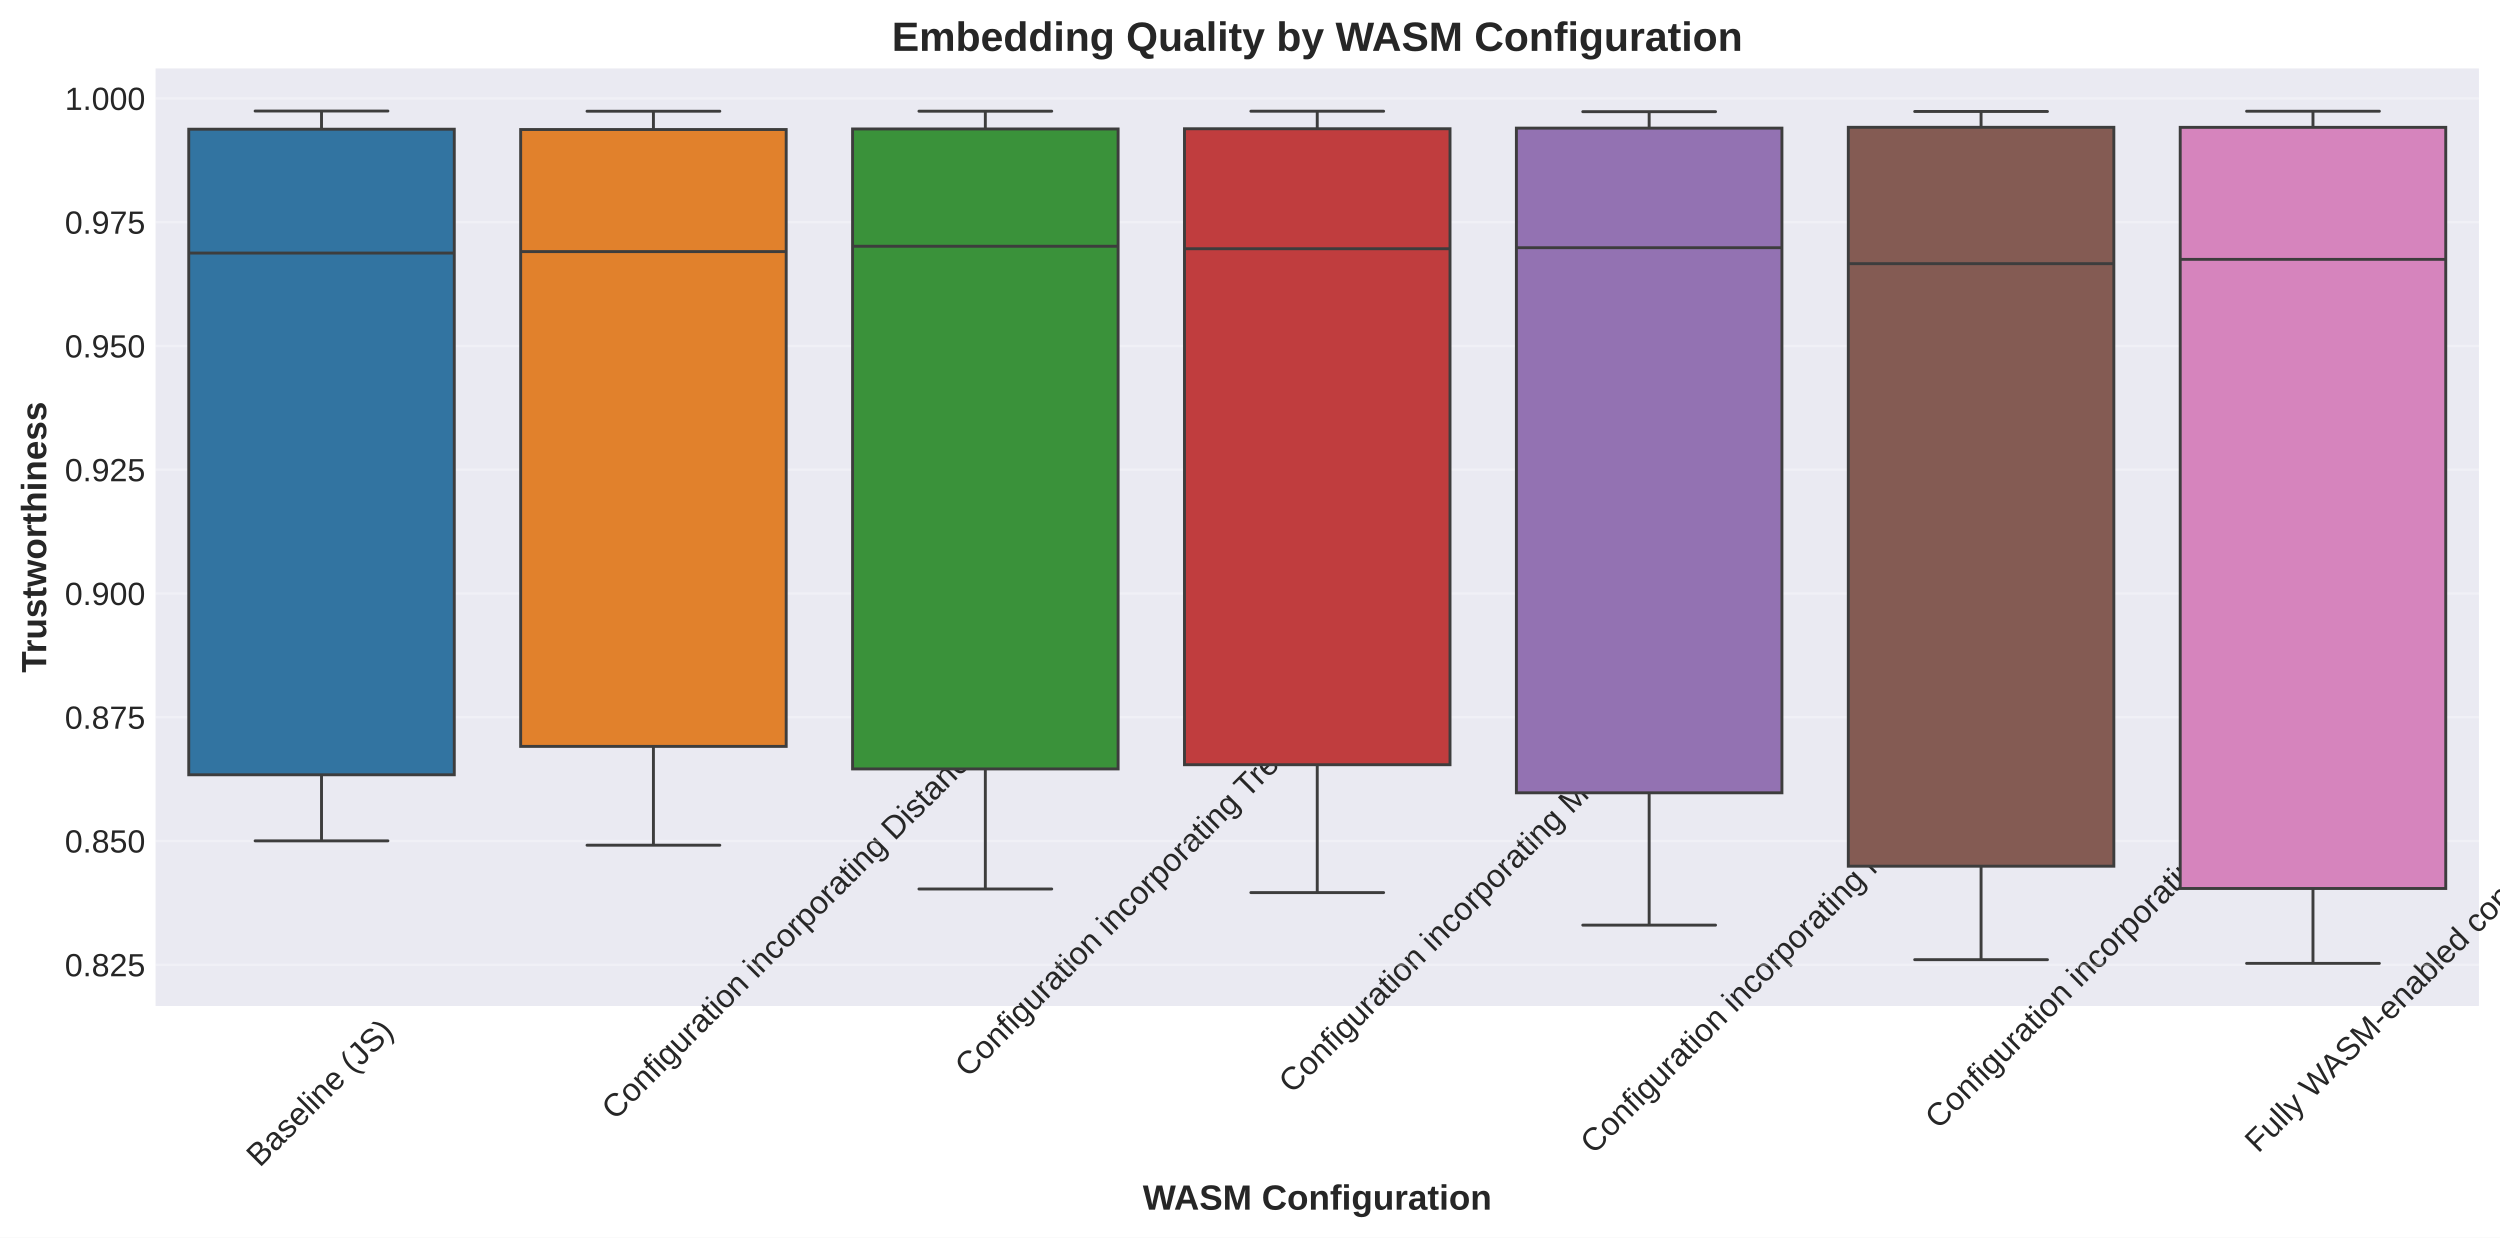
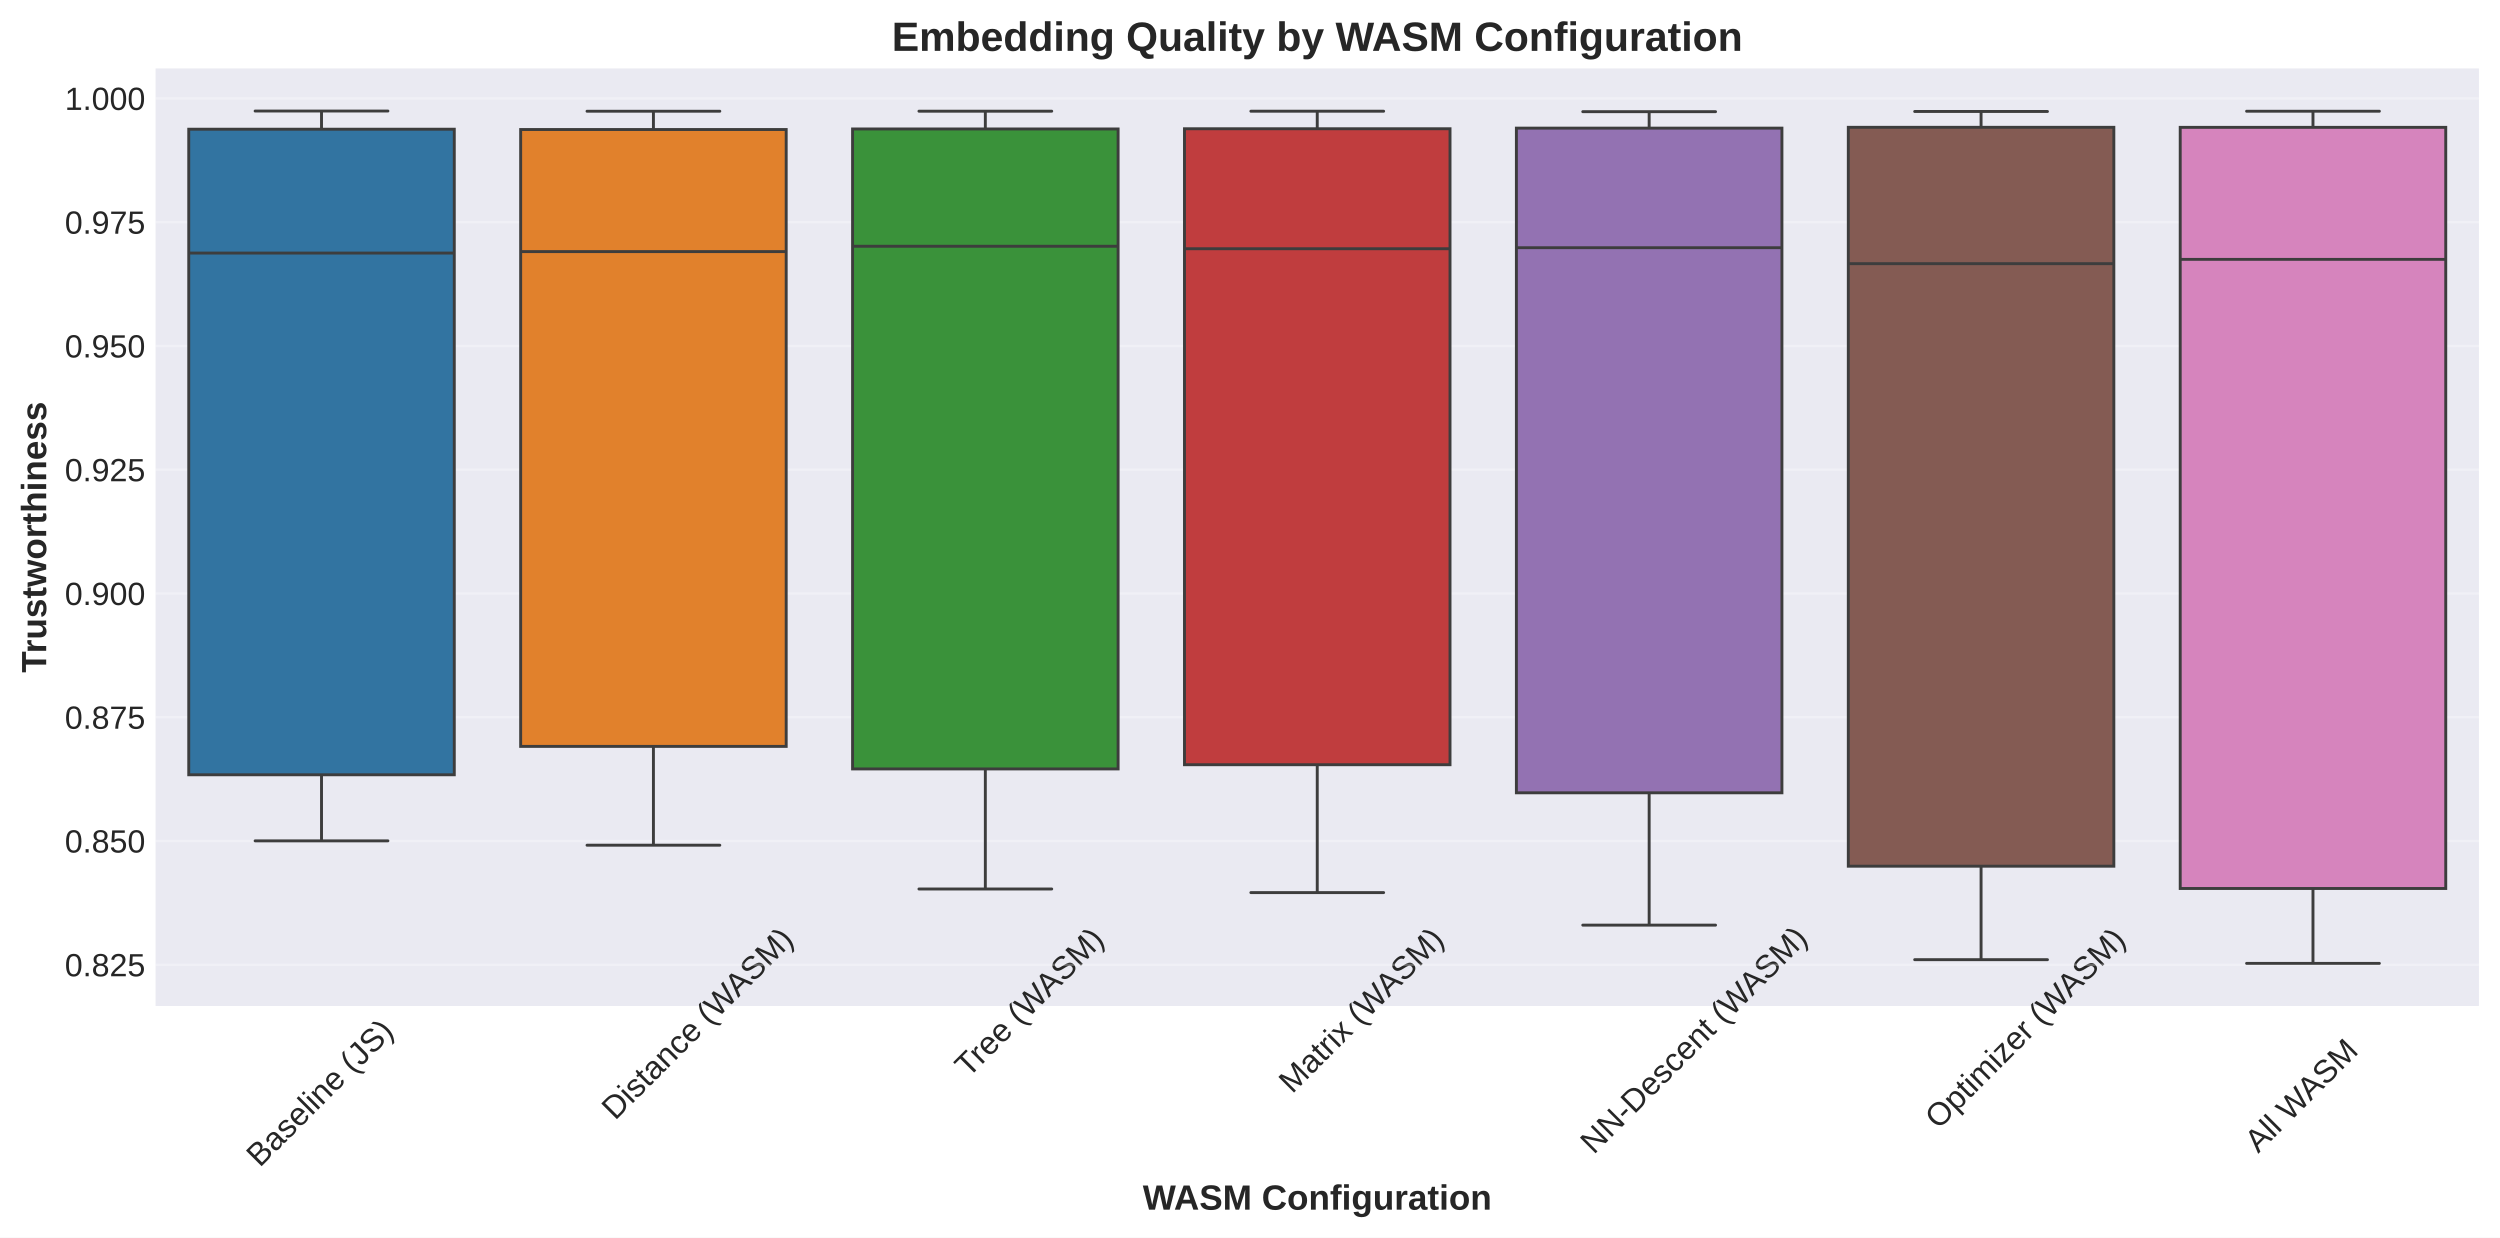
<svg xmlns="http://www.w3.org/2000/svg" width="854.692pt" height="423.132pt" viewBox="0 0 854.692 423.132" version="1.1">
  <defs>
    <style type="text/css">*{stroke-linejoin: round; stroke-linecap: butt}</style>
  </defs>
  <g id="figure_1">
    <g id="patch_1">
      <path d="M 0 423.132  L 854.692 423.132  L 854.692 -0  L 0 -0  z " style="fill: #ffffff" />
    </g>
    <g id="axes_1">
      <g id="patch_2">
        <path d="M 53.182 343.922  L 847.492 343.922  L 847.492 23.392  L 53.182 23.392  z " style="fill: #eaeaf2" />
      </g>
      <g id="matplotlib.axis_1">
        <g id="xtick_1">
          <g id="line2d_1" />
          <g id="text_1">
            <text style="font-size: 11px; font-family: 'Arial', 'Liberation Sans', 'DejaVu Sans', 'Bitstream Vera Sans', sans-serif; fill: #262626" transform="translate(88.80389 399.3372) rotate(-45)">Baseline (JS)</text>
          </g>
        </g>
        <g id="xtick_2">
          <g id="line2d_2" />
          <g id="text_2">
-             <text style="font-size: 11px; font-family: 'Arial', 'Liberation Sans', 'DejaVu Sans', 'Bitstream Vera Sans', sans-serif; fill: #262626" transform="translate(210.2713 383.2498) rotate(-45)">Configuration incorporating Distance</text>
+             <text style="font-size: 11px; font-family: 'Arial', 'Liberation Sans', 'DejaVu Sans', 'Bitstream Vera Sans', sans-serif; fill: #262626" transform="translate(210.2713 383.2498) rotate(-45)">Distance (WASM)</text>
          </g>
        </g>
        <g id="xtick_3">
          <g id="line2d_3" />
          <g id="text_3">
-             <text style="font-size: 11px; font-family: 'Arial', 'Liberation Sans', 'DejaVu Sans', 'Bitstream Vera Sans', sans-serif; fill: #262626" transform="translate(331.0246 368.6888) rotate(-45)">Configuration incorporating Tree</text>
+             <text style="font-size: 11px; font-family: 'Arial', 'Liberation Sans', 'DejaVu Sans', 'Bitstream Vera Sans', sans-serif; fill: #262626" transform="translate(331.0246 368.6888) rotate(-45)">Tree (WASM)</text>
          </g>
        </g>
        <g id="xtick_4">
          <g id="line2d_4" />
          <g id="text_4">
-             <text style="font-size: 11px; font-family: 'Arial', 'Liberation Sans', 'DejaVu Sans', 'Bitstream Vera Sans', sans-serif; fill: #262626" transform="translate(441.7611 374.1615) rotate(-45)">Configuration incorporating Matrix</text>
+             <text style="font-size: 11px; font-family: 'Arial', 'Liberation Sans', 'DejaVu Sans', 'Bitstream Vera Sans', sans-serif; fill: #262626" transform="translate(441.7611 374.1615) rotate(-45)">Matrix (WASM)</text>
          </g>
        </g>
        <g id="xtick_5">
          <g id="line2d_5" />
          <g id="text_5">
-             <text style="font-size: 11px; font-family: 'Arial', 'Liberation Sans', 'DejaVu Sans', 'Bitstream Vera Sans', sans-serif; fill: #262626" transform="translate(544.8562 394.917) rotate(-45)">Configuration incorporating NN Descent</text>
+             <text style="font-size: 11px; font-family: 'Arial', 'Liberation Sans', 'DejaVu Sans', 'Bitstream Vera Sans', sans-serif; fill: #262626" transform="translate(544.8562 394.917) rotate(-45)">NN-Descent (WASM)</text>
          </g>
        </g>
        <g id="xtick_6">
          <g id="line2d_6" />
          <g id="text_6">
-             <text style="font-size: 11px; font-family: 'Arial', 'Liberation Sans', 'DejaVu Sans', 'Bitstream Vera Sans', sans-serif; fill: #262626" transform="translate(662.7049 386.3647) rotate(-45)">Configuration incorporating Optimizer</text>
+             <text style="font-size: 11px; font-family: 'Arial', 'Liberation Sans', 'DejaVu Sans', 'Bitstream Vera Sans', sans-serif; fill: #262626" transform="translate(662.7049 386.3647) rotate(-45)">Optimizer (WASM)</text>
          </g>
        </g>
        <g id="xtick_7">
          <g id="line2d_7" />
          <g id="text_7">
-             <text style="font-size: 11px; font-family: 'Arial', 'Liberation Sans', 'DejaVu Sans', 'Bitstream Vera Sans', sans-serif; fill: #262626" transform="translate(772.017 394.4868) rotate(-45)">Fully WASM-enabled configuration</text>
+             <text style="font-size: 11px; font-family: 'Arial', 'Liberation Sans', 'DejaVu Sans', 'Bitstream Vera Sans', sans-serif; fill: #262626" transform="translate(772.017 394.4868) rotate(-45)">All WASM</text>
          </g>
        </g>
        <g id="text_8">
          <text style="font-weight: 700; font-size: 12px; font-family: 'Arial', 'Liberation Sans', 'DejaVu Sans', 'Bitstream Vera Sans', sans-serif; text-anchor: middle; fill: #262626" x="450.337" y="413.564" transform="rotate(-0 450.3366 413.5637)">WASM Configuration</text>
        </g>
      </g>
      <g id="matplotlib.axis_2">
        <g id="ytick_1">
          <g id="line2d_8">
            <path d="M 53.182 329.839  L 847.492 329.839  " clip-path="url(#p36bb0f7f4e)" style="fill: none; stroke: #ffffff; stroke-opacity: 0.3; stroke-width: 0.8; stroke-linecap: round" />
          </g>
          <g id="line2d_9" />
          <g id="text_9">
            <text style="font-size: 11px; font-family: 'Arial', 'Liberation Sans', 'DejaVu Sans', 'Bitstream Vera Sans', sans-serif; text-anchor: end; fill: #262626" x="49.682" y="333.776" transform="rotate(-0 49.68156 333.7762)">0.825</text>
          </g>
        </g>
        <g id="ytick_2">
          <g id="line2d_10">
            <path d="M 53.182 287.526  L 847.492 287.526  " clip-path="url(#p36bb0f7f4e)" style="fill: none; stroke: #ffffff; stroke-opacity: 0.3; stroke-width: 0.8; stroke-linecap: round" />
          </g>
          <g id="line2d_11" />
          <g id="text_10">
            <text style="font-size: 11px; font-family: 'Arial', 'Liberation Sans', 'DejaVu Sans', 'Bitstream Vera Sans', sans-serif; text-anchor: end; fill: #262626" x="49.682" y="291.463" transform="rotate(-0 49.68156 291.4631)">0.850</text>
          </g>
        </g>
        <g id="ytick_3">
          <g id="line2d_12">
            <path d="M 53.182 245.213  L 847.492 245.213  " clip-path="url(#p36bb0f7f4e)" style="fill: none; stroke: #ffffff; stroke-opacity: 0.3; stroke-width: 0.8; stroke-linecap: round" />
          </g>
          <g id="line2d_13" />
          <g id="text_11">
            <text style="font-size: 11px; font-family: 'Arial', 'Liberation Sans', 'DejaVu Sans', 'Bitstream Vera Sans', sans-serif; text-anchor: end; fill: #262626" x="49.682" y="249.15" transform="rotate(-0 49.68156 249.15)">0.875</text>
          </g>
        </g>
        <g id="ytick_4">
          <g id="line2d_14">
            <path d="M 53.182 202.9  L 847.492 202.9  " clip-path="url(#p36bb0f7f4e)" style="fill: none; stroke: #ffffff; stroke-opacity: 0.3; stroke-width: 0.8; stroke-linecap: round" />
          </g>
          <g id="line2d_15" />
          <g id="text_12">
            <text style="font-size: 11px; font-family: 'Arial', 'Liberation Sans', 'DejaVu Sans', 'Bitstream Vera Sans', sans-serif; text-anchor: end; fill: #262626" x="49.682" y="206.837" transform="rotate(-0 49.68156 206.8369)">0.900</text>
          </g>
        </g>
        <g id="ytick_5">
          <g id="line2d_16">
            <path d="M 53.182 160.587  L 847.492 160.587  " clip-path="url(#p36bb0f7f4e)" style="fill: none; stroke: #ffffff; stroke-opacity: 0.3; stroke-width: 0.8; stroke-linecap: round" />
          </g>
          <g id="line2d_17" />
          <g id="text_13">
            <text style="font-size: 11px; font-family: 'Arial', 'Liberation Sans', 'DejaVu Sans', 'Bitstream Vera Sans', sans-serif; text-anchor: end; fill: #262626" x="49.682" y="164.524" transform="rotate(-0 49.68156 164.5238)">0.925</text>
          </g>
        </g>
        <g id="ytick_6">
          <g id="line2d_18">
            <path d="M 53.182 118.274  L 847.492 118.274  " clip-path="url(#p36bb0f7f4e)" style="fill: none; stroke: #ffffff; stroke-opacity: 0.3; stroke-width: 0.8; stroke-linecap: round" />
          </g>
          <g id="line2d_19" />
          <g id="text_14">
            <text style="font-size: 11px; font-family: 'Arial', 'Liberation Sans', 'DejaVu Sans', 'Bitstream Vera Sans', sans-serif; text-anchor: end; fill: #262626" x="49.682" y="122.211" transform="rotate(-0 49.68156 122.2107)">0.950</text>
          </g>
        </g>
        <g id="ytick_7">
          <g id="line2d_20">
            <path d="M 53.182 75.961  L 847.492 75.961  " clip-path="url(#p36bb0f7f4e)" style="fill: none; stroke: #ffffff; stroke-opacity: 0.3; stroke-width: 0.8; stroke-linecap: round" />
          </g>
          <g id="line2d_21" />
          <g id="text_15">
            <text style="font-size: 11px; font-family: 'Arial', 'Liberation Sans', 'DejaVu Sans', 'Bitstream Vera Sans', sans-serif; text-anchor: end; fill: #262626" x="49.682" y="79.898" transform="rotate(-0 49.68156 79.89763)">0.975</text>
          </g>
        </g>
        <g id="ytick_8">
          <g id="line2d_22">
            <path d="M 53.182 33.648  L 847.492 33.648  " clip-path="url(#p36bb0f7f4e)" style="fill: none; stroke: #ffffff; stroke-opacity: 0.3; stroke-width: 0.8; stroke-linecap: round" />
          </g>
          <g id="line2d_23" />
          <g id="text_16">
            <text style="font-size: 11px; font-family: 'Arial', 'Liberation Sans', 'DejaVu Sans', 'Bitstream Vera Sans', sans-serif; text-anchor: end; fill: #262626" x="49.682" y="37.585" transform="rotate(-0 49.68156 37.58454)">1.000</text>
          </g>
        </g>
        <g id="text_17">
          <text style="font-weight: 700; font-size: 12px; font-family: 'Arial', 'Liberation Sans', 'DejaVu Sans', 'Bitstream Vera Sans', sans-serif; text-anchor: middle; fill: #262626" x="15.789" y="183.657" transform="rotate(-90 15.78937 183.6566)">Trustworthiness</text>
        </g>
      </g>
      <g id="patch_3">
        <path d="M 64.529 264.879  L 155.307 264.879  L 155.307 44.176  L 64.529 44.176  L 64.529 264.879  z " clip-path="url(#p36bb0f7f4e)" style="fill: #3274a1; stroke: #3d3d3d; stroke-linejoin: miter" />
      </g>
      <g id="line2d_24">
        <path d="M 109.918 264.879  L 109.918 287.469  " clip-path="url(#p36bb0f7f4e)" style="fill: none; stroke: #3d3d3d" />
      </g>
      <g id="line2d_25">
        <path d="M 109.918 44.176  L 109.918 37.961  " clip-path="url(#p36bb0f7f4e)" style="fill: none; stroke: #3d3d3d" />
      </g>
      <g id="line2d_26">
        <path d="M 87.223 287.469  L 132.613 287.469  " clip-path="url(#p36bb0f7f4e)" style="fill: none; stroke: #3d3d3d; stroke-linecap: round" />
      </g>
      <g id="line2d_27">
        <path d="M 87.223 37.961  L 132.613 37.961  " clip-path="url(#p36bb0f7f4e)" style="fill: none; stroke: #3d3d3d; stroke-linecap: round" />
      </g>
      <g id="patch_4">
        <path d="M 178.002 255.175  L 268.78 255.175  L 268.78 44.282  L 178.002 44.282  L 178.002 255.175  z " clip-path="url(#p36bb0f7f4e)" style="fill: #e1812c; stroke: #3d3d3d; stroke-linejoin: miter" />
      </g>
      <g id="line2d_28">
        <path d="M 223.391 255.175  L 223.391 288.96  " clip-path="url(#p36bb0f7f4e)" style="fill: none; stroke: #3d3d3d" />
      </g>
      <g id="line2d_29">
        <path d="M 223.391 44.282  L 223.391 38.029  " clip-path="url(#p36bb0f7f4e)" style="fill: none; stroke: #3d3d3d" />
      </g>
      <g id="line2d_30">
        <path d="M 200.696 288.96  L 246.085 288.96  " clip-path="url(#p36bb0f7f4e)" style="fill: none; stroke: #3d3d3d; stroke-linecap: round" />
      </g>
      <g id="line2d_31">
        <path d="M 200.696 38.029  L 246.085 38.029  " clip-path="url(#p36bb0f7f4e)" style="fill: none; stroke: #3d3d3d; stroke-linecap: round" />
      </g>
      <g id="patch_5">
        <path d="M 291.475 262.879  L 382.253 262.879  L 382.253 44.091  L 291.475 44.091  L 291.475 262.879  z " clip-path="url(#p36bb0f7f4e)" style="fill: #3a923a; stroke: #3d3d3d; stroke-linejoin: miter" />
      </g>
      <g id="line2d_32">
        <path d="M 336.864 262.879  L 336.864 303.924  " clip-path="url(#p36bb0f7f4e)" style="fill: none; stroke: #3d3d3d" />
      </g>
      <g id="line2d_33">
        <path d="M 336.864 44.091  L 336.864 38.011  " clip-path="url(#p36bb0f7f4e)" style="fill: none; stroke: #3d3d3d" />
      </g>
      <g id="line2d_34">
        <path d="M 314.169 303.924  L 359.558 303.924  " clip-path="url(#p36bb0f7f4e)" style="fill: none; stroke: #3d3d3d; stroke-linecap: round" />
      </g>
      <g id="line2d_35">
        <path d="M 314.169 38.011  L 359.558 38.011  " clip-path="url(#p36bb0f7f4e)" style="fill: none; stroke: #3d3d3d; stroke-linecap: round" />
      </g>
      <g id="patch_6">
        <path d="M 404.947 261.439  L 495.726 261.439  L 495.726 44.017  L 404.947 44.017  L 404.947 261.439  z " clip-path="url(#p36bb0f7f4e)" style="fill: #c03d3e; stroke: #3d3d3d; stroke-linejoin: miter" />
      </g>
      <g id="line2d_36">
        <path d="M 450.337 261.439  L 450.337 305.157  " clip-path="url(#p36bb0f7f4e)" style="fill: none; stroke: #3d3d3d" />
      </g>
      <g id="line2d_37">
        <path d="M 450.337 44.017  L 450.337 38.025  " clip-path="url(#p36bb0f7f4e)" style="fill: none; stroke: #3d3d3d" />
      </g>
      <g id="line2d_38">
        <path d="M 427.642 305.157  L 473.031 305.157  " clip-path="url(#p36bb0f7f4e)" style="fill: none; stroke: #3d3d3d; stroke-linecap: round" />
      </g>
      <g id="line2d_39">
        <path d="M 427.642 38.025  L 473.031 38.025  " clip-path="url(#p36bb0f7f4e)" style="fill: none; stroke: #3d3d3d; stroke-linecap: round" />
      </g>
      <g id="patch_7">
        <path d="M 518.42 271.043  L 609.199 271.043  L 609.199 43.805  L 518.42 43.805  L 518.42 271.043  z " clip-path="url(#p36bb0f7f4e)" style="fill: #9372b2; stroke: #3d3d3d; stroke-linejoin: miter" />
      </g>
      <g id="line2d_40">
        <path d="M 563.809 271.043  L 563.809 316.28  " clip-path="url(#p36bb0f7f4e)" style="fill: none; stroke: #3d3d3d" />
      </g>
      <g id="line2d_41">
        <path d="M 563.809 43.805  L 563.809 38.179  " clip-path="url(#p36bb0f7f4e)" style="fill: none; stroke: #3d3d3d" />
      </g>
      <g id="line2d_42">
        <path d="M 541.115 316.28  L 586.504 316.28  " clip-path="url(#p36bb0f7f4e)" style="fill: none; stroke: #3d3d3d; stroke-linecap: round" />
      </g>
      <g id="line2d_43">
        <path d="M 541.115 38.179  L 586.504 38.179  " clip-path="url(#p36bb0f7f4e)" style="fill: none; stroke: #3d3d3d; stroke-linecap: round" />
      </g>
      <g id="patch_8">
        <path d="M 631.893 296.134  L 722.671 296.134  L 722.671 43.527  L 631.893 43.527  L 631.893 296.134  z " clip-path="url(#p36bb0f7f4e)" style="fill: #845b53; stroke: #3d3d3d; stroke-linejoin: miter" />
      </g>
      <g id="line2d_44">
        <path d="M 677.282 296.134  L 677.282 328.091  " clip-path="url(#p36bb0f7f4e)" style="fill: none; stroke: #3d3d3d" />
      </g>
      <g id="line2d_45">
        <path d="M 677.282 43.527  L 677.282 38.115  " clip-path="url(#p36bb0f7f4e)" style="fill: none; stroke: #3d3d3d" />
      </g>
      <g id="line2d_46">
        <path d="M 654.588 328.091  L 699.977 328.091  " clip-path="url(#p36bb0f7f4e)" style="fill: none; stroke: #3d3d3d; stroke-linecap: round" />
      </g>
      <g id="line2d_47">
        <path d="M 654.588 38.115  L 699.977 38.115  " clip-path="url(#p36bb0f7f4e)" style="fill: none; stroke: #3d3d3d; stroke-linecap: round" />
      </g>
      <g id="patch_9">
        <path d="M 745.366 303.752  L 836.144 303.752  L 836.144 43.541  L 745.366 43.541  L 745.366 303.752  z " clip-path="url(#p36bb0f7f4e)" style="fill: #d684bd; stroke: #3d3d3d; stroke-linejoin: miter" />
      </g>
      <g id="line2d_48">
        <path d="M 790.755 303.752  L 790.755 329.352  " clip-path="url(#p36bb0f7f4e)" style="fill: none; stroke: #3d3d3d" />
      </g>
      <g id="line2d_49">
        <path d="M 790.755 43.541  L 790.755 38.028  " clip-path="url(#p36bb0f7f4e)" style="fill: none; stroke: #3d3d3d" />
      </g>
      <g id="line2d_50">
        <path d="M 768.061 329.352  L 813.45 329.352  " clip-path="url(#p36bb0f7f4e)" style="fill: none; stroke: #3d3d3d; stroke-linecap: round" />
      </g>
      <g id="line2d_51">
        <path d="M 768.061 38.028  L 813.45 38.028  " clip-path="url(#p36bb0f7f4e)" style="fill: none; stroke: #3d3d3d; stroke-linecap: round" />
      </g>
      <g id="line2d_52">
        <path d="M 64.529 86.523  L 155.307 86.523  " clip-path="url(#p36bb0f7f4e)" style="fill: none; stroke: #3d3d3d" />
      </g>
      <g id="line2d_53">
        <path d="M 178.002 86.02  L 268.78 86.02  " clip-path="url(#p36bb0f7f4e)" style="fill: none; stroke: #3d3d3d" />
      </g>
      <g id="line2d_54">
        <path d="M 291.475 84.19  L 382.253 84.19  " clip-path="url(#p36bb0f7f4e)" style="fill: none; stroke: #3d3d3d" />
      </g>
      <g id="line2d_55">
        <path d="M 404.947 85.032  L 495.726 85.032  " clip-path="url(#p36bb0f7f4e)" style="fill: none; stroke: #3d3d3d" />
      </g>
      <g id="line2d_56">
        <path d="M 518.42 84.682  L 609.199 84.682  " clip-path="url(#p36bb0f7f4e)" style="fill: none; stroke: #3d3d3d" />
      </g>
      <g id="line2d_57">
        <path d="M 631.893 90.146  L 722.671 90.146  " clip-path="url(#p36bb0f7f4e)" style="fill: none; stroke: #3d3d3d" />
      </g>
      <g id="line2d_58">
        <path d="M 745.366 88.67  L 836.144 88.67  " clip-path="url(#p36bb0f7f4e)" style="fill: none; stroke: #3d3d3d" />
      </g>
      <g id="patch_10">
        <path d="M 53.182 343.922  L 53.182 23.392  " style="fill: none" />
      </g>
      <g id="patch_11">
        <path d="M 847.492 343.922  L 847.492 23.392  " style="fill: none" />
      </g>
      <g id="patch_12">
        <path d="M 53.182 343.922  L 847.492 343.922  " style="fill: none" />
      </g>
      <g id="patch_13">
        <path d="M 53.182 23.392  L 847.492 23.392  " style="fill: none" />
      </g>
      <g id="text_18">
        <text style="font-weight: 700; font-size: 14px; font-family: 'Arial', 'Liberation Sans', 'DejaVu Sans', 'Bitstream Vera Sans', sans-serif; text-anchor: middle; fill: #262626" x="450.337" y="17.392" transform="rotate(-0 450.3366 17.39156)">Embedding Quality by WASM Configuration</text>
      </g>
    </g>
  </g>
  <defs>
    <clipPath id="p36bb0f7f4e">
      <rect x="53.182" y="23.392" width="794.31" height="320.53" />
    </clipPath>
  </defs>
</svg>
